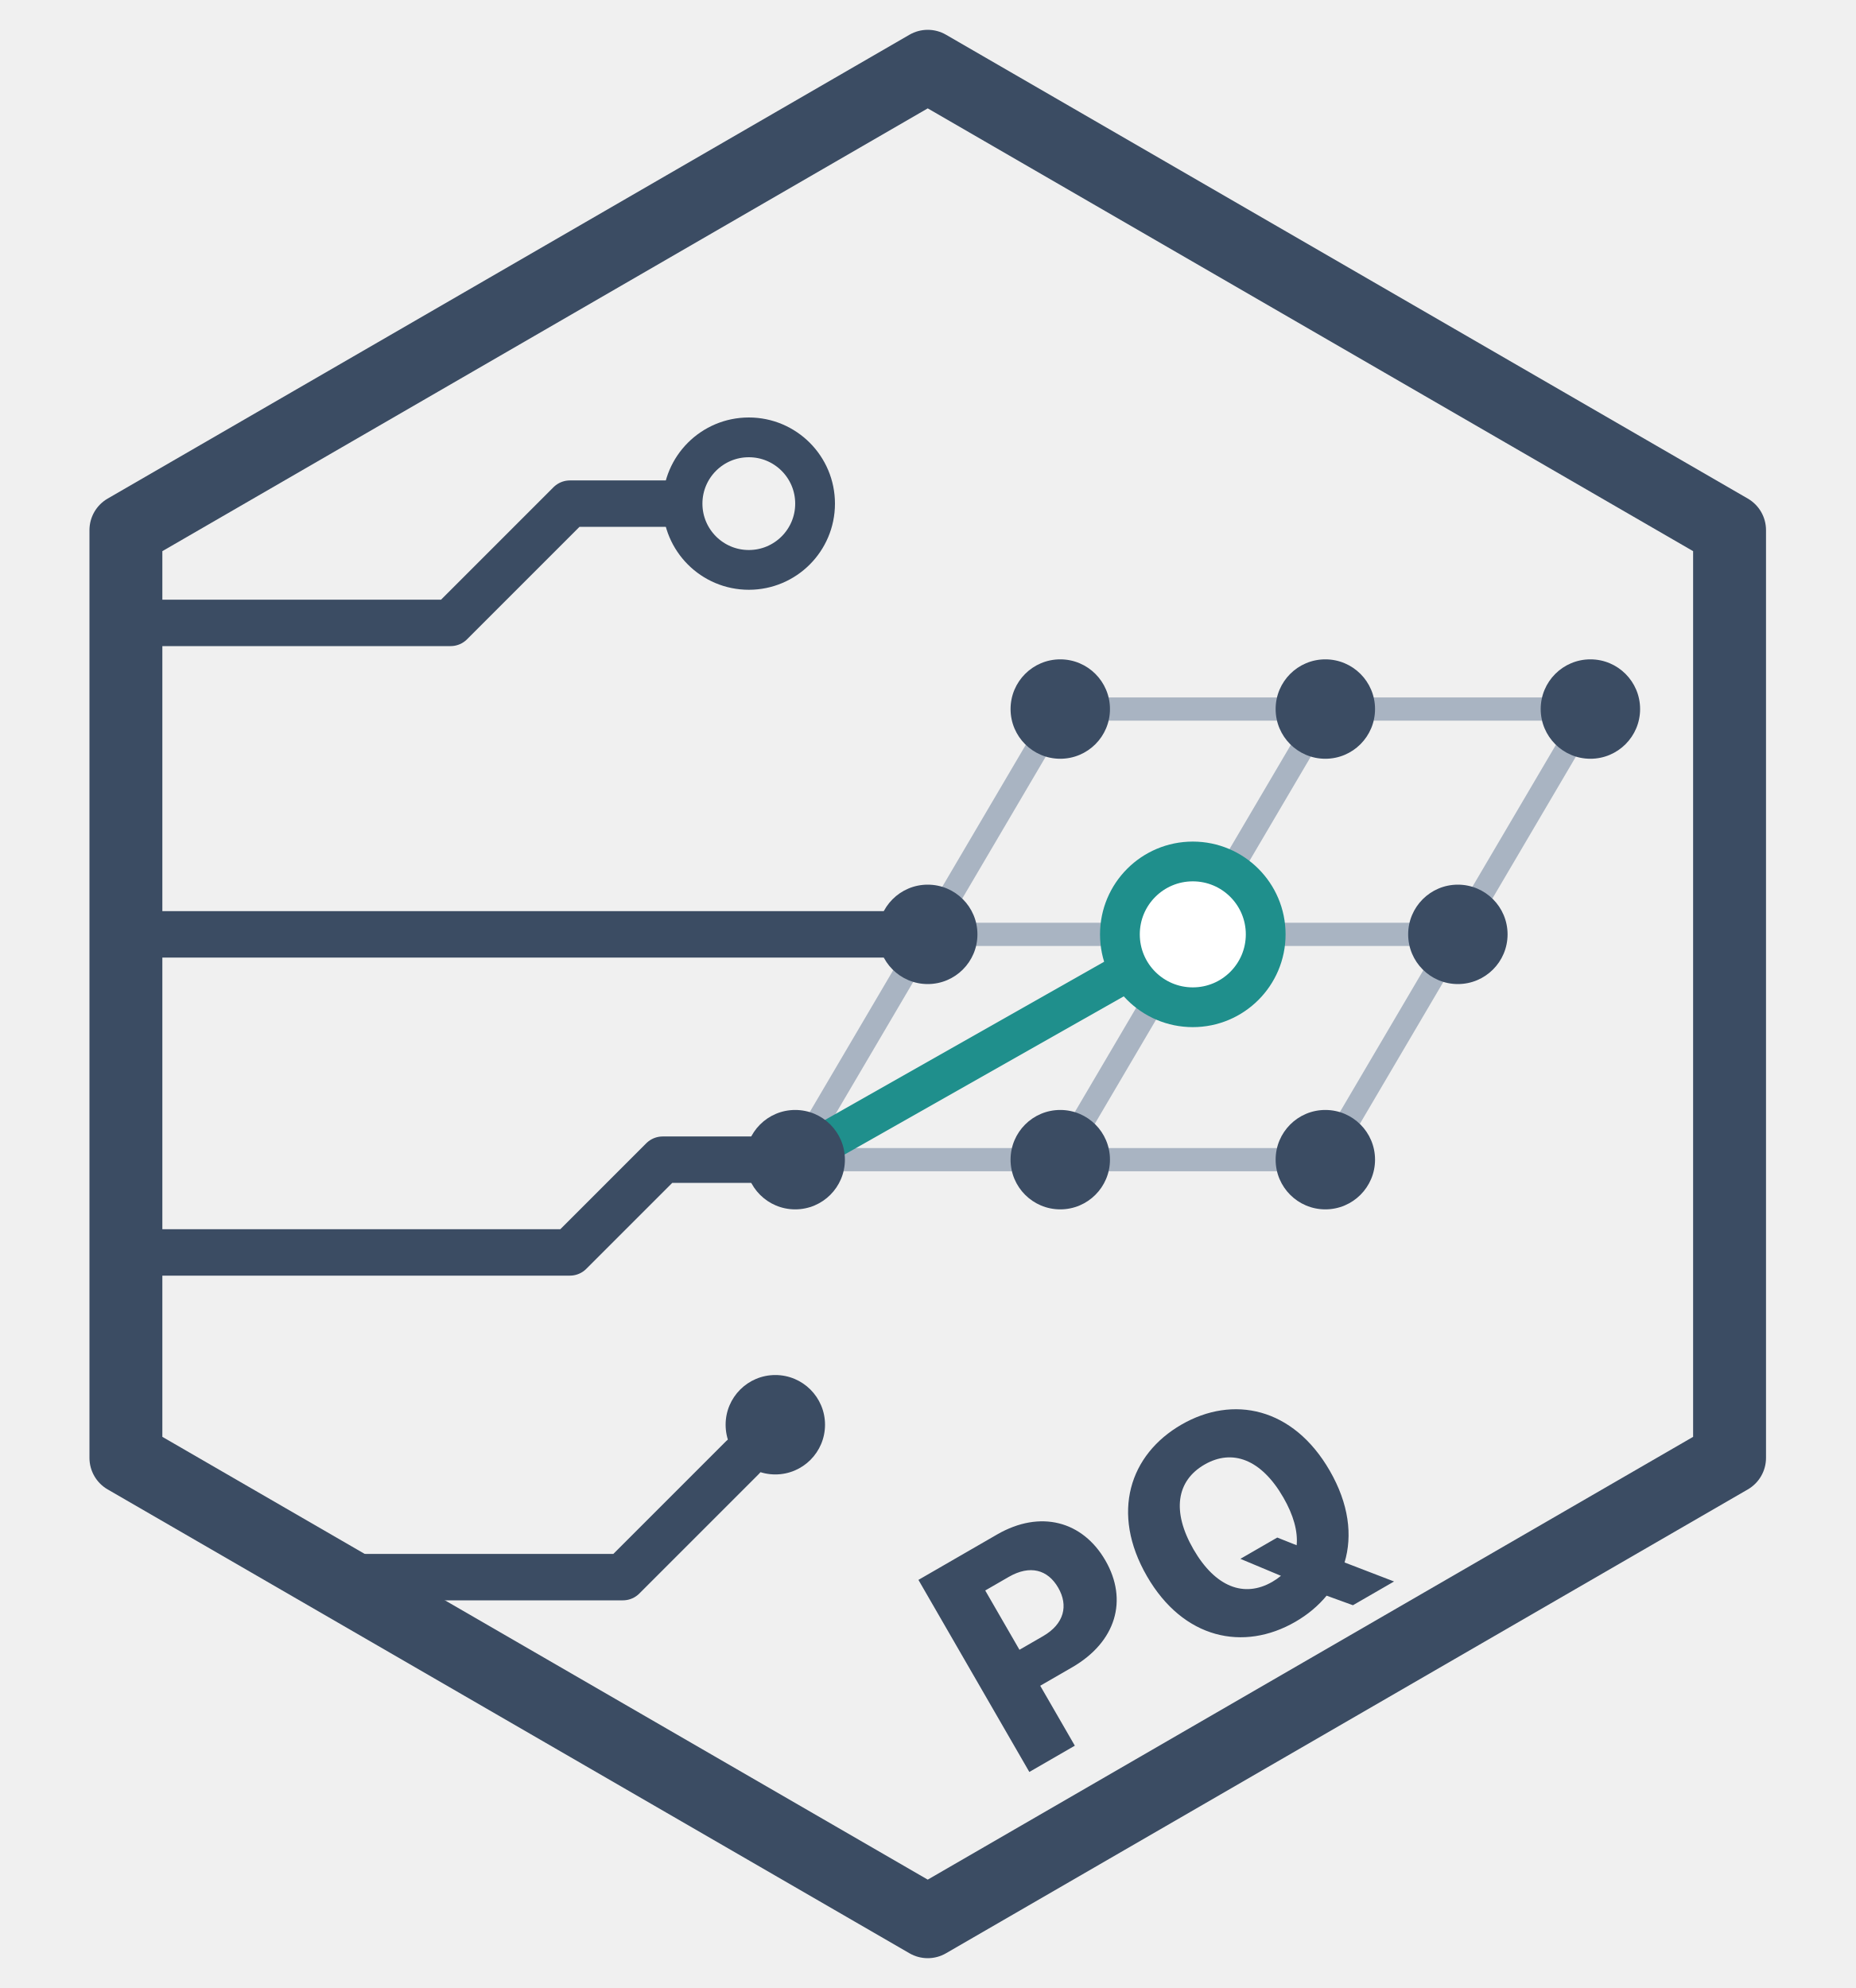
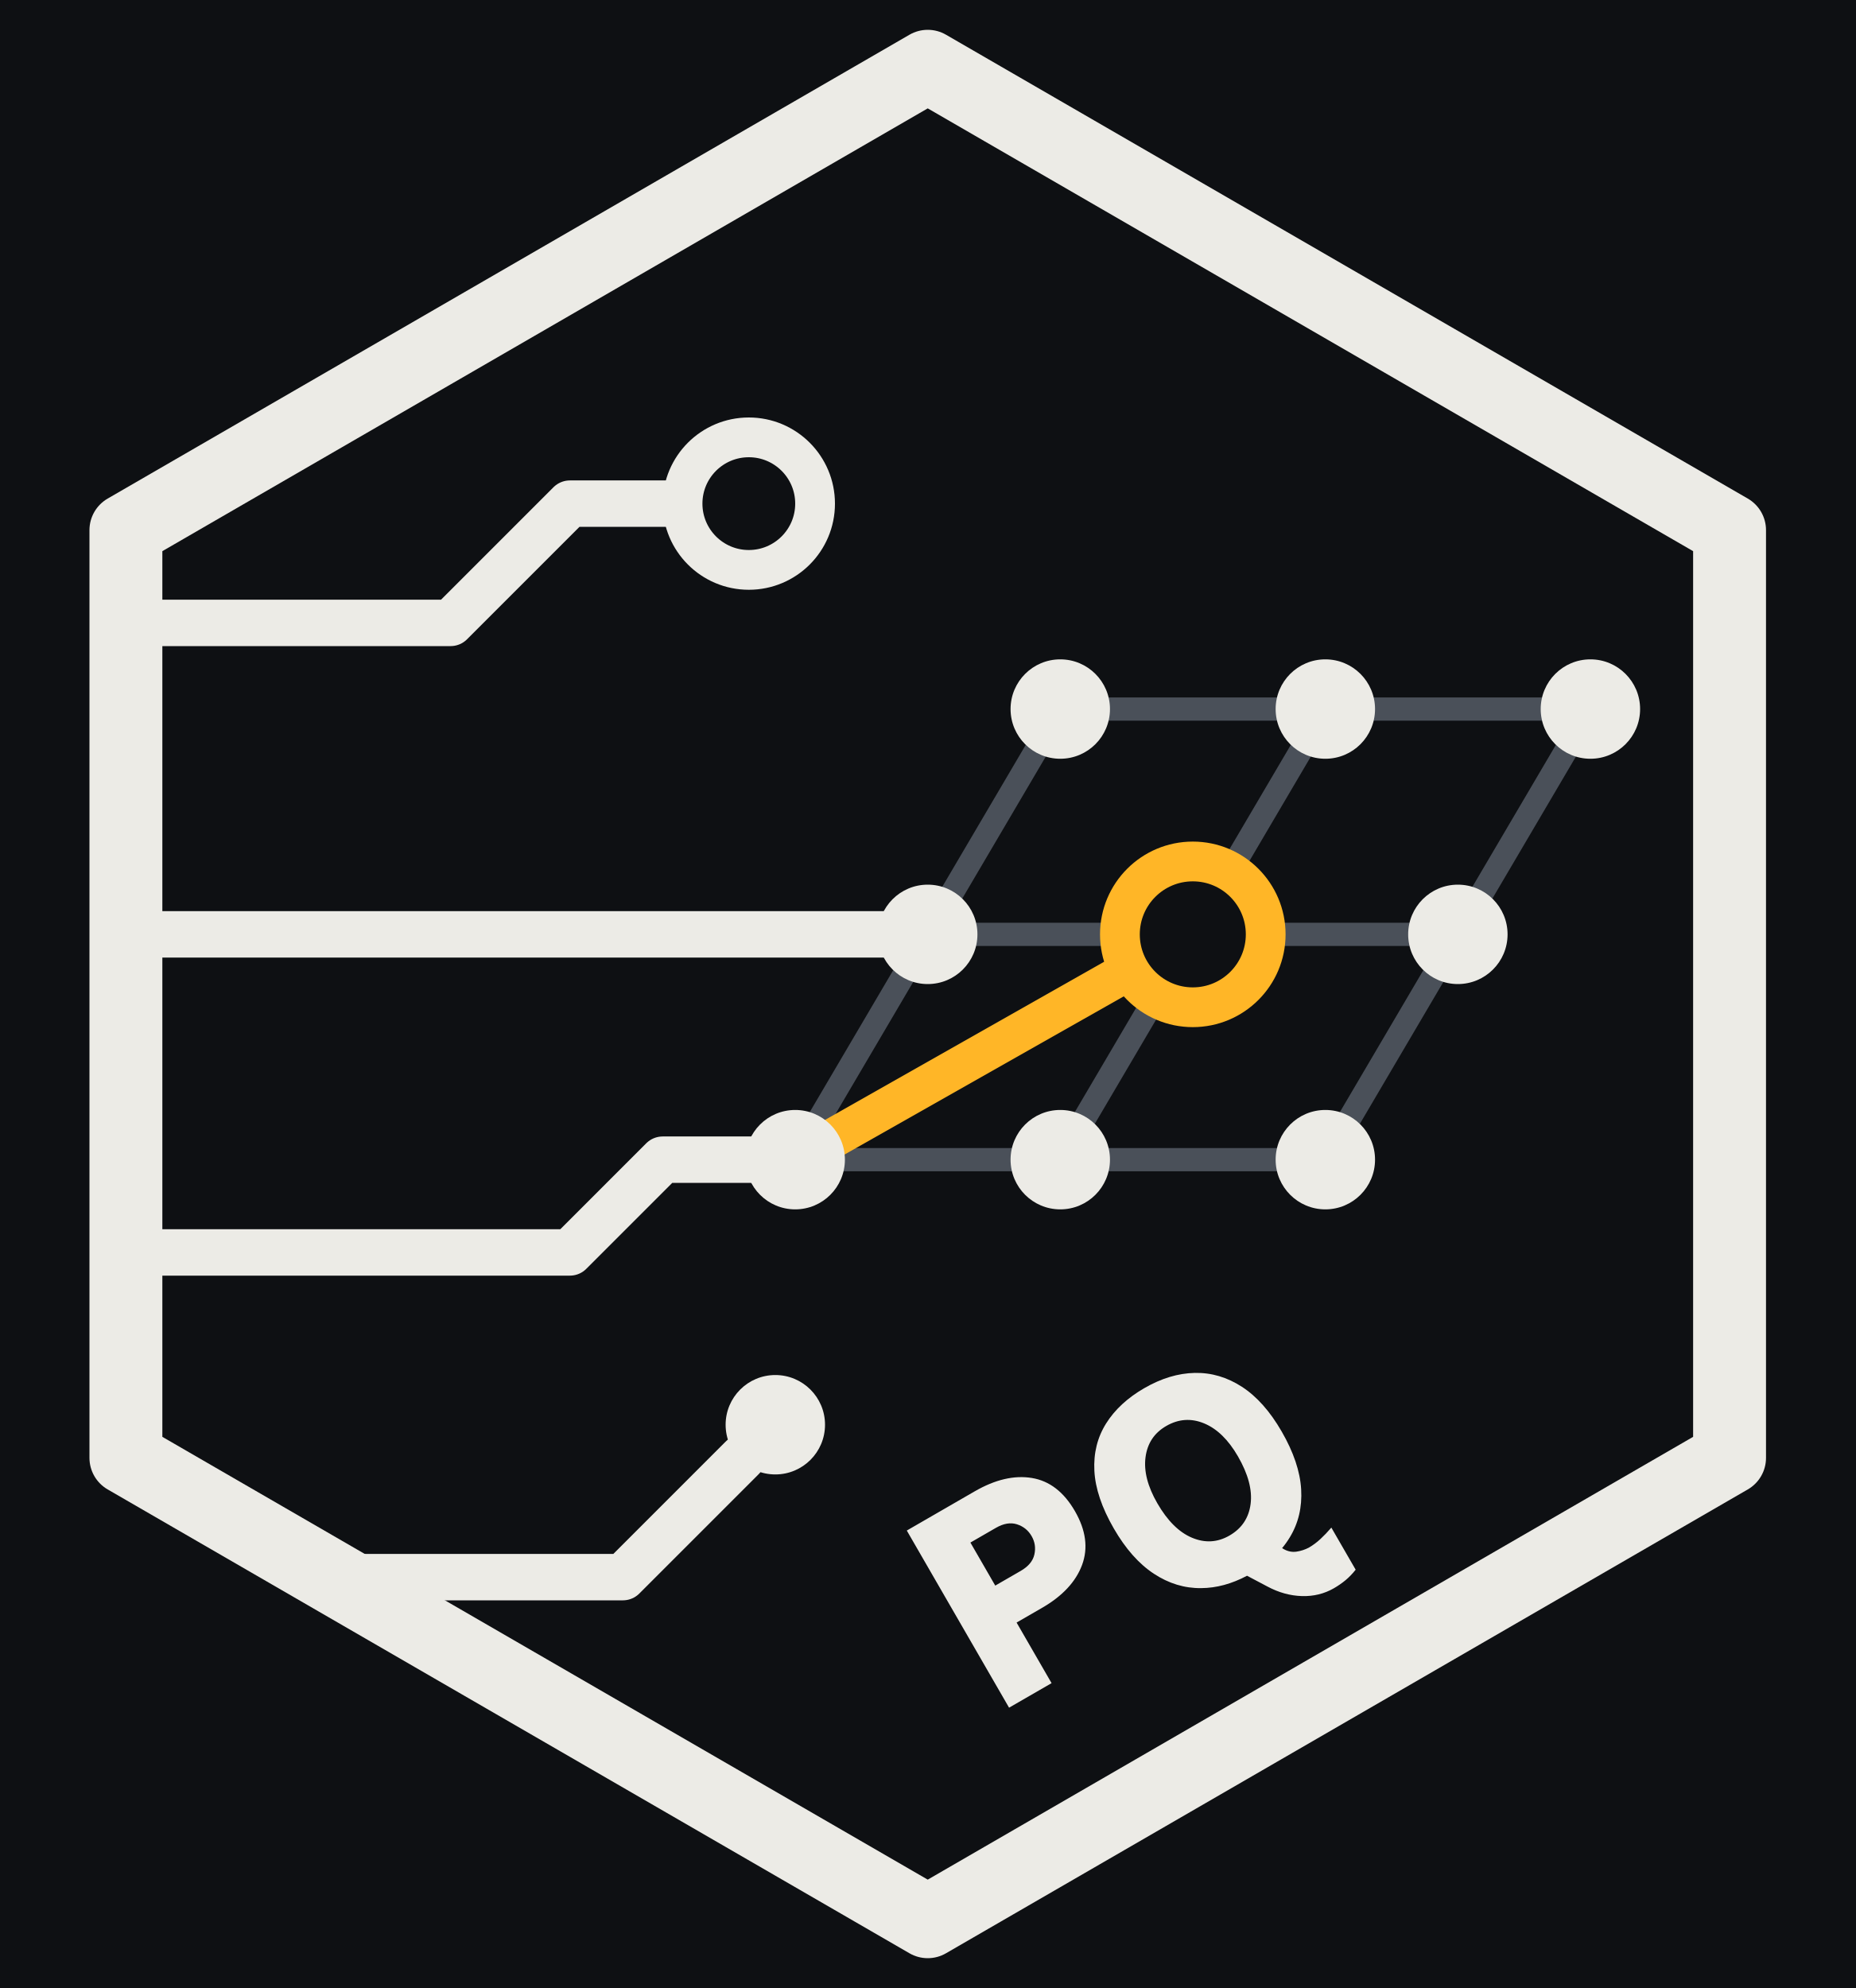
<svg xmlns="http://www.w3.org/2000/svg" viewBox="10 10 280 300" role="img" aria-label="pqhedge">
-   <polygon points="150,20 271,90 271,230 150,300 29,230 29,90" fill="none" stroke="#3B4C63" stroke-width="11" stroke-linejoin="round" />
-   <g fill="none" stroke="#3B4C63" stroke-width="7" stroke-linecap="round" stroke-linejoin="round">
+   <rect x="-10" y="0" width="320" height="320" fill="#0E1013" />
+   <polygon points="150,20 271,90 271,230 150,300 29,230 29,90" fill="none" stroke="#ECEBE6" stroke-width="11" stroke-linejoin="round" />
+   <g fill="none" stroke="#ECEBE6" stroke-width="7" stroke-linecap="round" stroke-linejoin="round">
    <path d="M34 104 H78 L96 86 H112" />
    <path d="M34 151 H150" />
    <path d="M34 199 H96 L110 185 H130" />
    <path d="M64 248 H104 L122 230" />
  </g>
-   <circle cx="123" cy="86" r="10" fill="none" stroke="#3B4C63" stroke-width="6" />
-   <circle cx="127" cy="225" r="7.5" fill="#3B4C63" />
-   <g stroke="#A9B4C2" stroke-width="3.5" stroke-linecap="round">
+   <circle cx="123" cy="86" r="10" fill="none" stroke="#ECEBE6" stroke-width="6" />
+   <circle cx="127" cy="225" r="7.5" fill="#ECEBE6" />
+   <g stroke="#4A5059" stroke-width="3.5" stroke-linecap="round">
    <line x1="130" y1="185" x2="210" y2="185" />
    <line x1="150" y1="151" x2="230" y2="151" />
    <line x1="170" y1="117" x2="250" y2="117" />
    <line x1="130" y1="185" x2="170" y2="117" />
    <line x1="170" y1="185" x2="210" y2="117" />
    <line x1="210" y1="185" x2="250" y2="117" />
  </g>
-   <line x1="130" y1="185" x2="190" y2="151" stroke="#1F8F8C" stroke-width="6" stroke-linecap="round" />
-   <g fill="#3B4C63">
+   <line x1="130" y1="185" x2="190" y2="151" stroke="#FFB627" stroke-width="6" stroke-linecap="round" />
+   <g fill="#ECEBE6">
    <circle cx="130" cy="185" r="7.5" />
    <circle cx="170" cy="185" r="7.5" />
    <circle cx="210" cy="185" r="7.5" />
    <circle cx="150" cy="151" r="7.5" />
    <circle cx="230" cy="151" r="7.5" />
    <circle cx="170" cy="117" r="7.5" />
    <circle cx="210" cy="117" r="7.5" />
    <circle cx="250" cy="117" r="7.5" />
  </g>
-   <circle cx="190" cy="151" r="11" fill="#FFFFFF" stroke="#1F8F8C" stroke-width="6" />
-   <path d="M2.605 0.0H10.534V-10.444H16.082C23.764 -10.444 28.503 -15.004 28.503 -21.899C28.503 -28.75 23.854 -33.467 16.307 -33.467H2.605ZM10.534 -16.711V-27.043H14.622C18.351 -27.043 20.282 -25.044 20.282 -21.899C20.282 -18.8 18.351 -16.711 14.645 -16.711Z M48.694 0.449C50.851 0.449 52.895 0.09 54.759 -0.606L57.477 2.628H64.642L59.61 -3.594C62.71 -6.514 64.597 -10.938 64.597 -16.711C64.597 -27.762 57.656 -33.916 48.694 -33.916C39.688 -33.916 32.747 -27.762 32.747 -16.711C32.747 -5.728 39.688 0.449 48.694 0.449ZM46.269 -11.927 50.289 -6.648C49.773 -6.559 49.256 -6.514 48.694 -6.514C43.82 -6.514 40.856 -10.107 40.856 -16.711C40.856 -23.337 43.82 -26.953 48.694 -26.953C53.546 -26.953 56.511 -23.359 56.511 -16.711C56.511 -13.611 55.859 -11.163 54.647 -9.456L52.692 -11.927Z" fill="#3B4C63" transform="translate(192 262) rotate(-30) translate(-33.4 0)" />
+   <circle cx="190" cy="151" r="11" fill="#0E1013" stroke="#FFB627" stroke-width="6" />
+   <path d="M3.703 0.0V-30.866H15.548Q20.884 -30.866 24.012 -28.301Q27.14 -25.737 27.14 -20.723Q27.14 -15.732 24.012 -13.145Q20.884 -10.557 15.548 -10.557H11.109V0.0ZM11.109 -16.997H15.548Q17.549 -16.997 18.572 -18.112Q19.596 -19.228 19.596 -20.723Q19.596 -22.241 18.572 -23.368Q17.549 -24.495 15.548 -24.495H11.109Z M55.177 8.901Q52.647 8.901 50.393 7.51Q48.139 6.118 46.621 3.68L44.758 0.713Q40.825 0.575 37.835 -1.127Q34.546 -2.967 32.729 -6.59Q30.912 -10.212 30.912 -15.525Q30.912 -20.976 32.729 -24.529Q34.546 -28.083 37.823 -29.819Q41.101 -31.556 45.494 -31.556Q49.933 -31.556 53.233 -29.739Q56.534 -27.922 58.351 -24.357Q60.168 -20.792 60.168 -15.525Q60.168 -10.12 58.351 -6.497Q56.534 -2.875 53.245 -1.081Q52.371 -0.598 51.428 -0.253L51.589 0.046Q52.141 0.943 53.05 1.299Q53.958 1.656 54.947 1.702Q56.028 1.702 57.132 1.449Q58.236 1.196 59.409 0.782V8.119Q58.305 8.556 57.281 8.729Q56.258 8.901 55.177 8.901ZM45.494 -5.865Q48.714 -5.865 50.646 -8.407Q52.578 -10.948 52.578 -15.571Q52.578 -19.918 50.646 -22.436Q48.714 -24.955 45.494 -24.955Q42.366 -24.955 40.434 -22.436Q38.502 -19.918 38.502 -15.525Q38.502 -10.948 40.434 -8.407Q42.366 -5.865 45.494 -5.865Z" fill="#ECEBE6" transform="translate(186 254) rotate(-30) translate(-31.1 0)" />
</svg>
